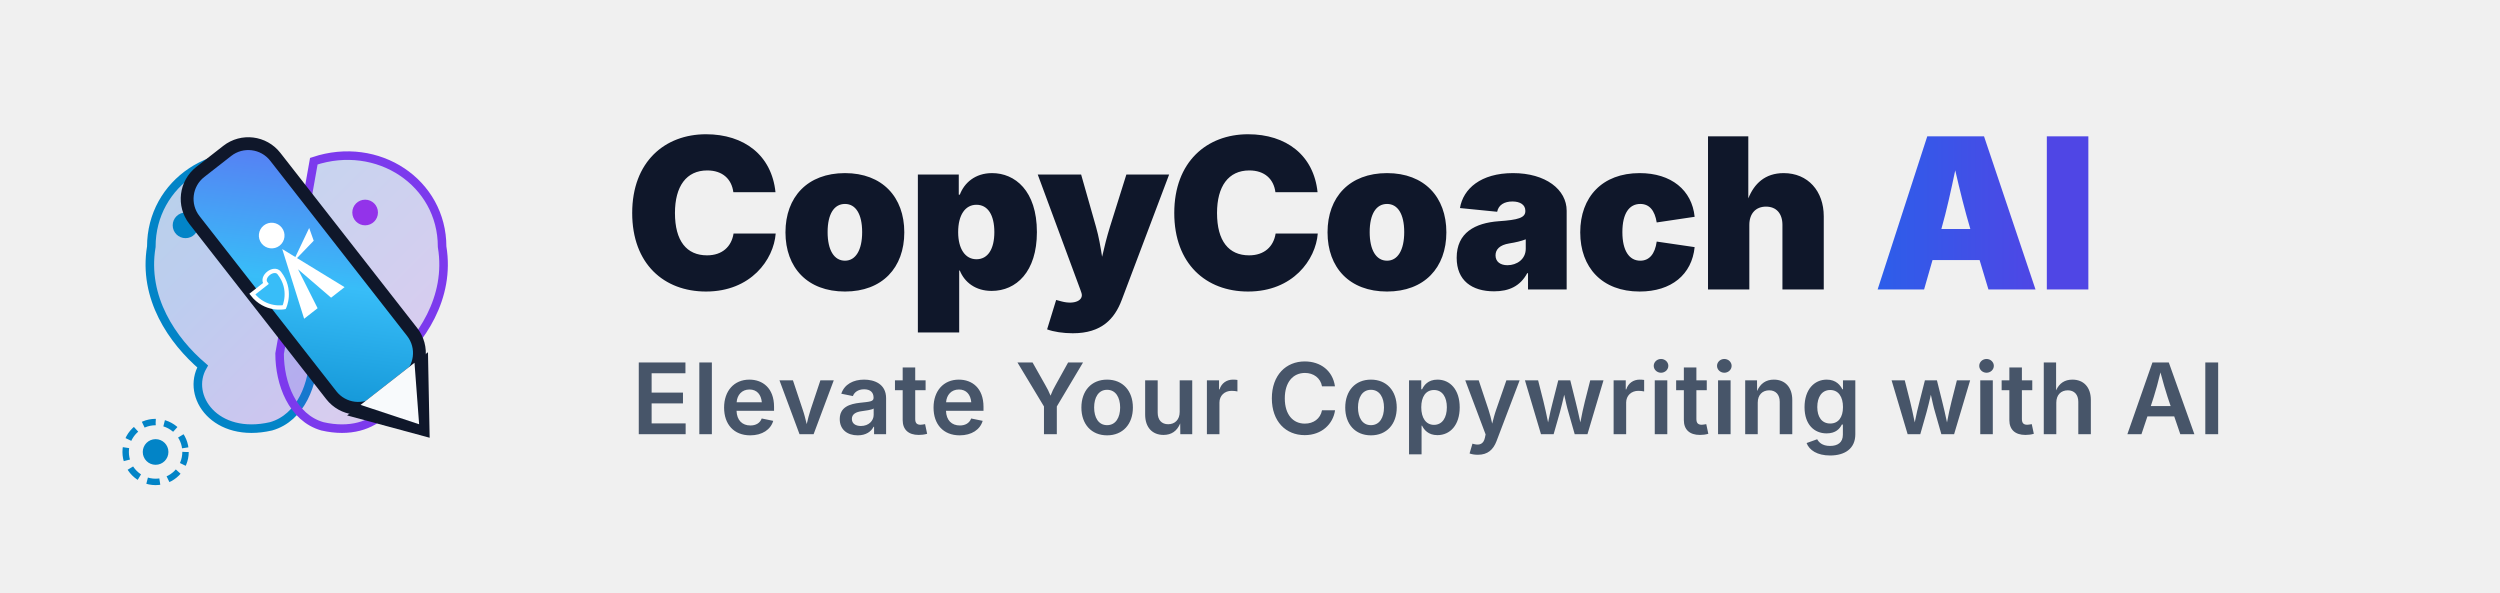
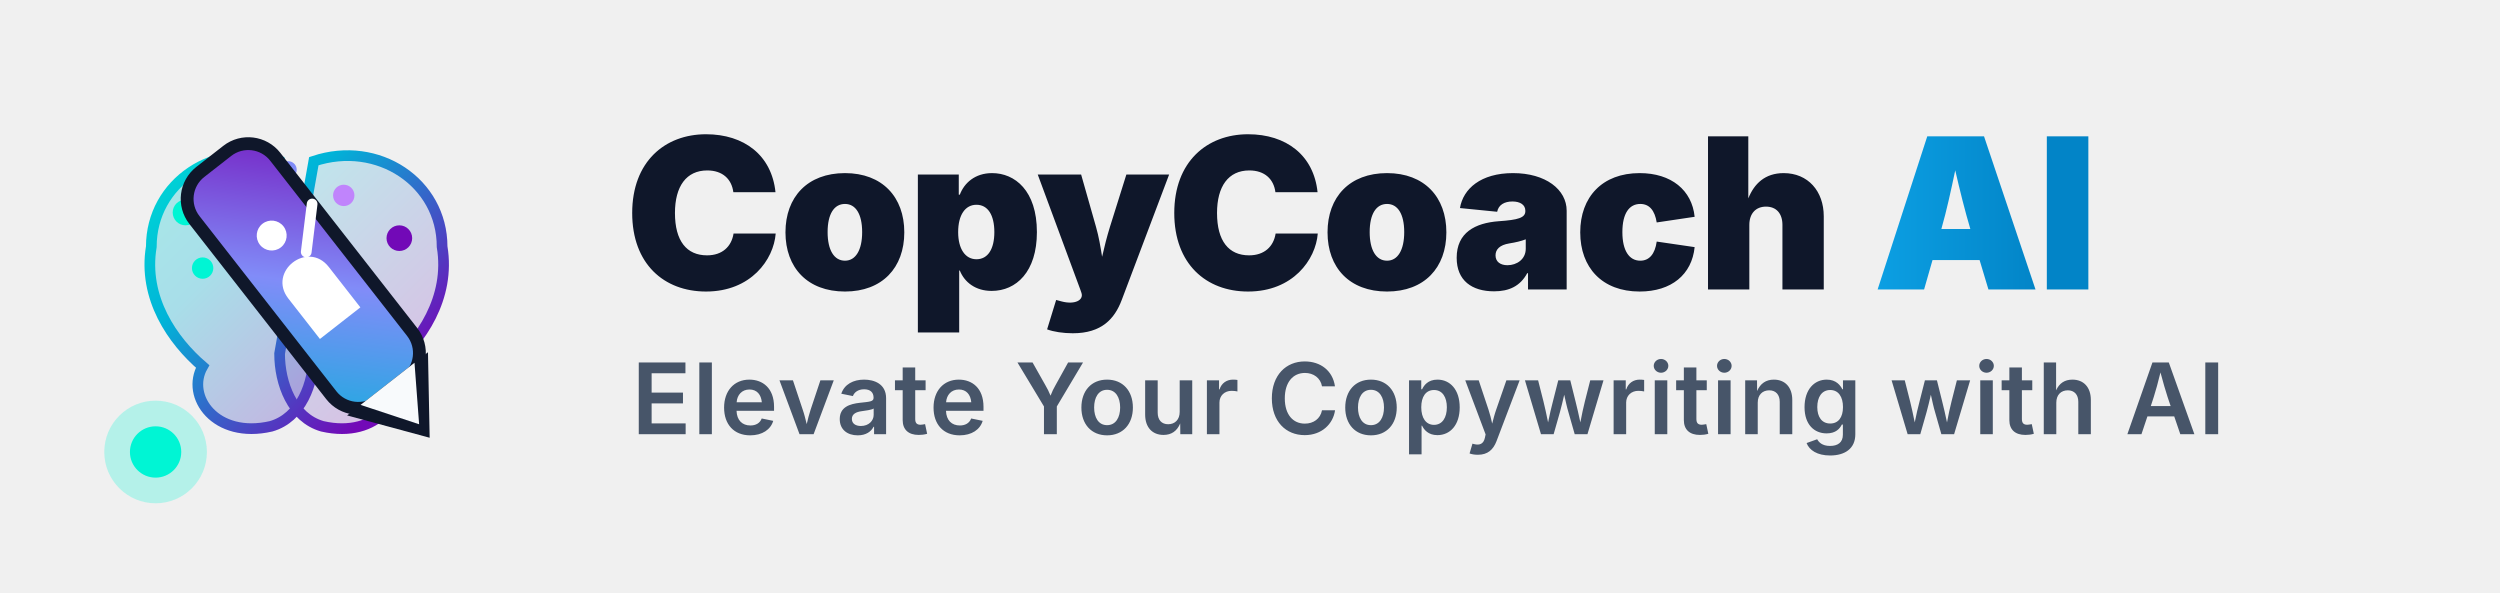
<svg xmlns="http://www.w3.org/2000/svg" viewBox="0 0 380 90" fill="none">
  <defs>
    <linearGradient id="brainGradLight" x1="10" y1="10" x2="80" y2="80" gradientUnits="userSpaceOnUse">
-       <stop offset="0%" stop-color="#0284C7" />
-       <stop offset="50%" stop-color="#2563EB" />
-       <stop offset="100%" stop-color="#7C3AED" />
+       <stop offset="0%" stop-color="#00f5d4" />
+       <stop offset="50%" stop-color="#00b4d8" />
+       <stop offset="100%" stop-color="#7209b7" />
    </linearGradient>
    <linearGradient id="pencilGradLight" x1="10" y1="70" x2="70" y2="10" gradientUnits="userSpaceOnUse">
-       <stop offset="0%" stop-color="#0284C7" />
-       <stop offset="50%" stop-color="#38BDF8" />
-       <stop offset="100%" stop-color="#6366F1" />
+       <stop offset="0%" stop-color="#00b4d8" />
+       <stop offset="50%" stop-color="#818CF8" />
+       <stop offset="100%" stop-color="#7209b7" />
    </linearGradient>
    <linearGradient id="textGradAiLight" x1="250" y1="0" x2="310" y2="0" gradientUnits="userSpaceOnUse">
-       <stop offset="0%" stop-color="#0284C7" />
-       <stop offset="50%" stop-color="#2563EB" />
-       <stop offset="100%" stop-color="#4F46E5" />
+       <stop offset="0%" stop-color="#00b4d8" />
+       <stop offset="50%" stop-color="#0ea5e9" />
+       <stop offset="100%" stop-color="#0284c7" />
    </linearGradient>
  </defs>
  <g transform="translate(10, 5) scale(0.65)">
-     <path d="M 50 30 C 35 25 20 35 20 50 C 18 62 25 72 32 78 C 28 85 35 95 48 92 C 55 90 58 82 58 75 Z" fill="url(#brainGradLight)" fill-opacity="0.25" stroke="#0284C7" stroke-width="2" />
-     <path d="M 58 30 C 73 25 88 35 88 50 C 90 62 83 72 76 78 C 80 85 73 95 60 92 C 53 90 50 82 50 75 Z" fill="url(#brainGradLight)" fill-opacity="0.2" stroke="#7C3AED" stroke-width="2" />
-     <circle cx="28" cy="45" r="3" fill="#0284C7" />
-     <circle cx="38" cy="40" r="2.5" fill="#0369A1" />
-     <circle cx="48" cy="48" r="3" fill="#2563EB" />
-     <circle cx="70" cy="42" r="3" fill="#9333EA" />
+     <path d="M 50 30 C 35 25 20 35 20 50 C 18 62 25 72 32 78 C 28 85 35 95 48 92 C 55 90 58 82 58 75 Z" fill="url(#brainGradLight)" fill-opacity="0.3" stroke="url(#brainGradLight)" stroke-width="2.5" />
+     <path d="M 58 30 C 73 25 88 35 88 50 C 90 62 83 72 76 78 C 80 85 73 95 60 92 C 53 90 50 82 50 75 Z" fill="url(#brainGradLight)" fill-opacity="0.2" stroke="url(#brainGradLight)" stroke-width="2.5" />
+     <circle cx="28" cy="42" r="3" fill="#00f5d4" />
+     <circle cx="40" cy="36" r="2.5" fill="#00b4d8" />
+     <circle cx="52" cy="32" r="2" fill="#818CF8" />
+     <circle cx="65" cy="38" r="2.5" fill="#C084FC" />
+     <circle cx="78" cy="48" r="3" fill="#7209b7" />
+     <circle cx="32" cy="55" r="2.5" fill="#00f5d4" />
+     <circle cx="48" cy="50" r="2.5" fill="#00b4d8" />
+     <circle cx="62" cy="55" r="2" fill="#818CF8" />
    <g transform="rotate(-38 58 60)">
      <rect x="46" y="22" width="24" height="68" rx="8" fill="url(#pencilGradLight)" stroke="#0F172A" stroke-width="3" />
-       <circle cx="58" cy="44" r="3" fill="#FFFFFF" />
-       <path d="M 58 48 L 52 64 L 56 64 L 58 54 L 60 64 L 64 64 Z" fill="#FFFFFF" />
-       <path d="M 50 52 C 50 50 54 50 54 52 C 54 57 50 59 50 59 C 50 59 46 57 46 52 Z" fill="#38BDF8" stroke="#FFFFFF" stroke-width="1" />
-       <path d="M 58 52 L 66 48 L 65 51 Z" fill="#FFFFFF" />
+       <circle cx="58" cy="44" r="3.5" fill="#FFFFFF" />
+       <path d="M 52 58 C 52 50 64 50 64 58 L 64 70 L 52 70 Z" fill="#FFFFFF" />
+       <line x1="62" y1="52" x2="70" y2="44" stroke="#FFFFFF" stroke-width="2.5" stroke-linecap="round" />
      <path d="M 46 88 L 58 104 L 70 88 Z" fill="#0F172A" />
      <path d="M 50 88 L 58 100 L 66 88 Z" fill="#F8FAFC" />
    </g>
-     <circle cx="21" cy="98" r="7" stroke="#0284C7" stroke-width="1.5" stroke-dasharray="3 2" fill="none" />
-     <circle cx="21" cy="98" r="3" fill="#0284C7" />
+     <circle cx="21" cy="98" r="6" fill="#00f5d4" />
+     <circle cx="21" cy="98" r="12" fill="#00f5d4" opacity="0.25" />
  </g>
  <text x="95" y="44" font-family="system-ui, -apple-system, sans-serif" font-weight="900" font-size="32" fill="#0F172A" letter-spacing="-0.5">CopyCoach <tspan fill="url(#textGradAiLight)">AI</tspan>
  </text>
  <text x="96" y="66" font-family="system-ui, -apple-system, sans-serif" font-weight="600" font-size="15" fill="#475569" letter-spacing="0.2">Elevate Your Copywriting with AI</text>
</svg>
